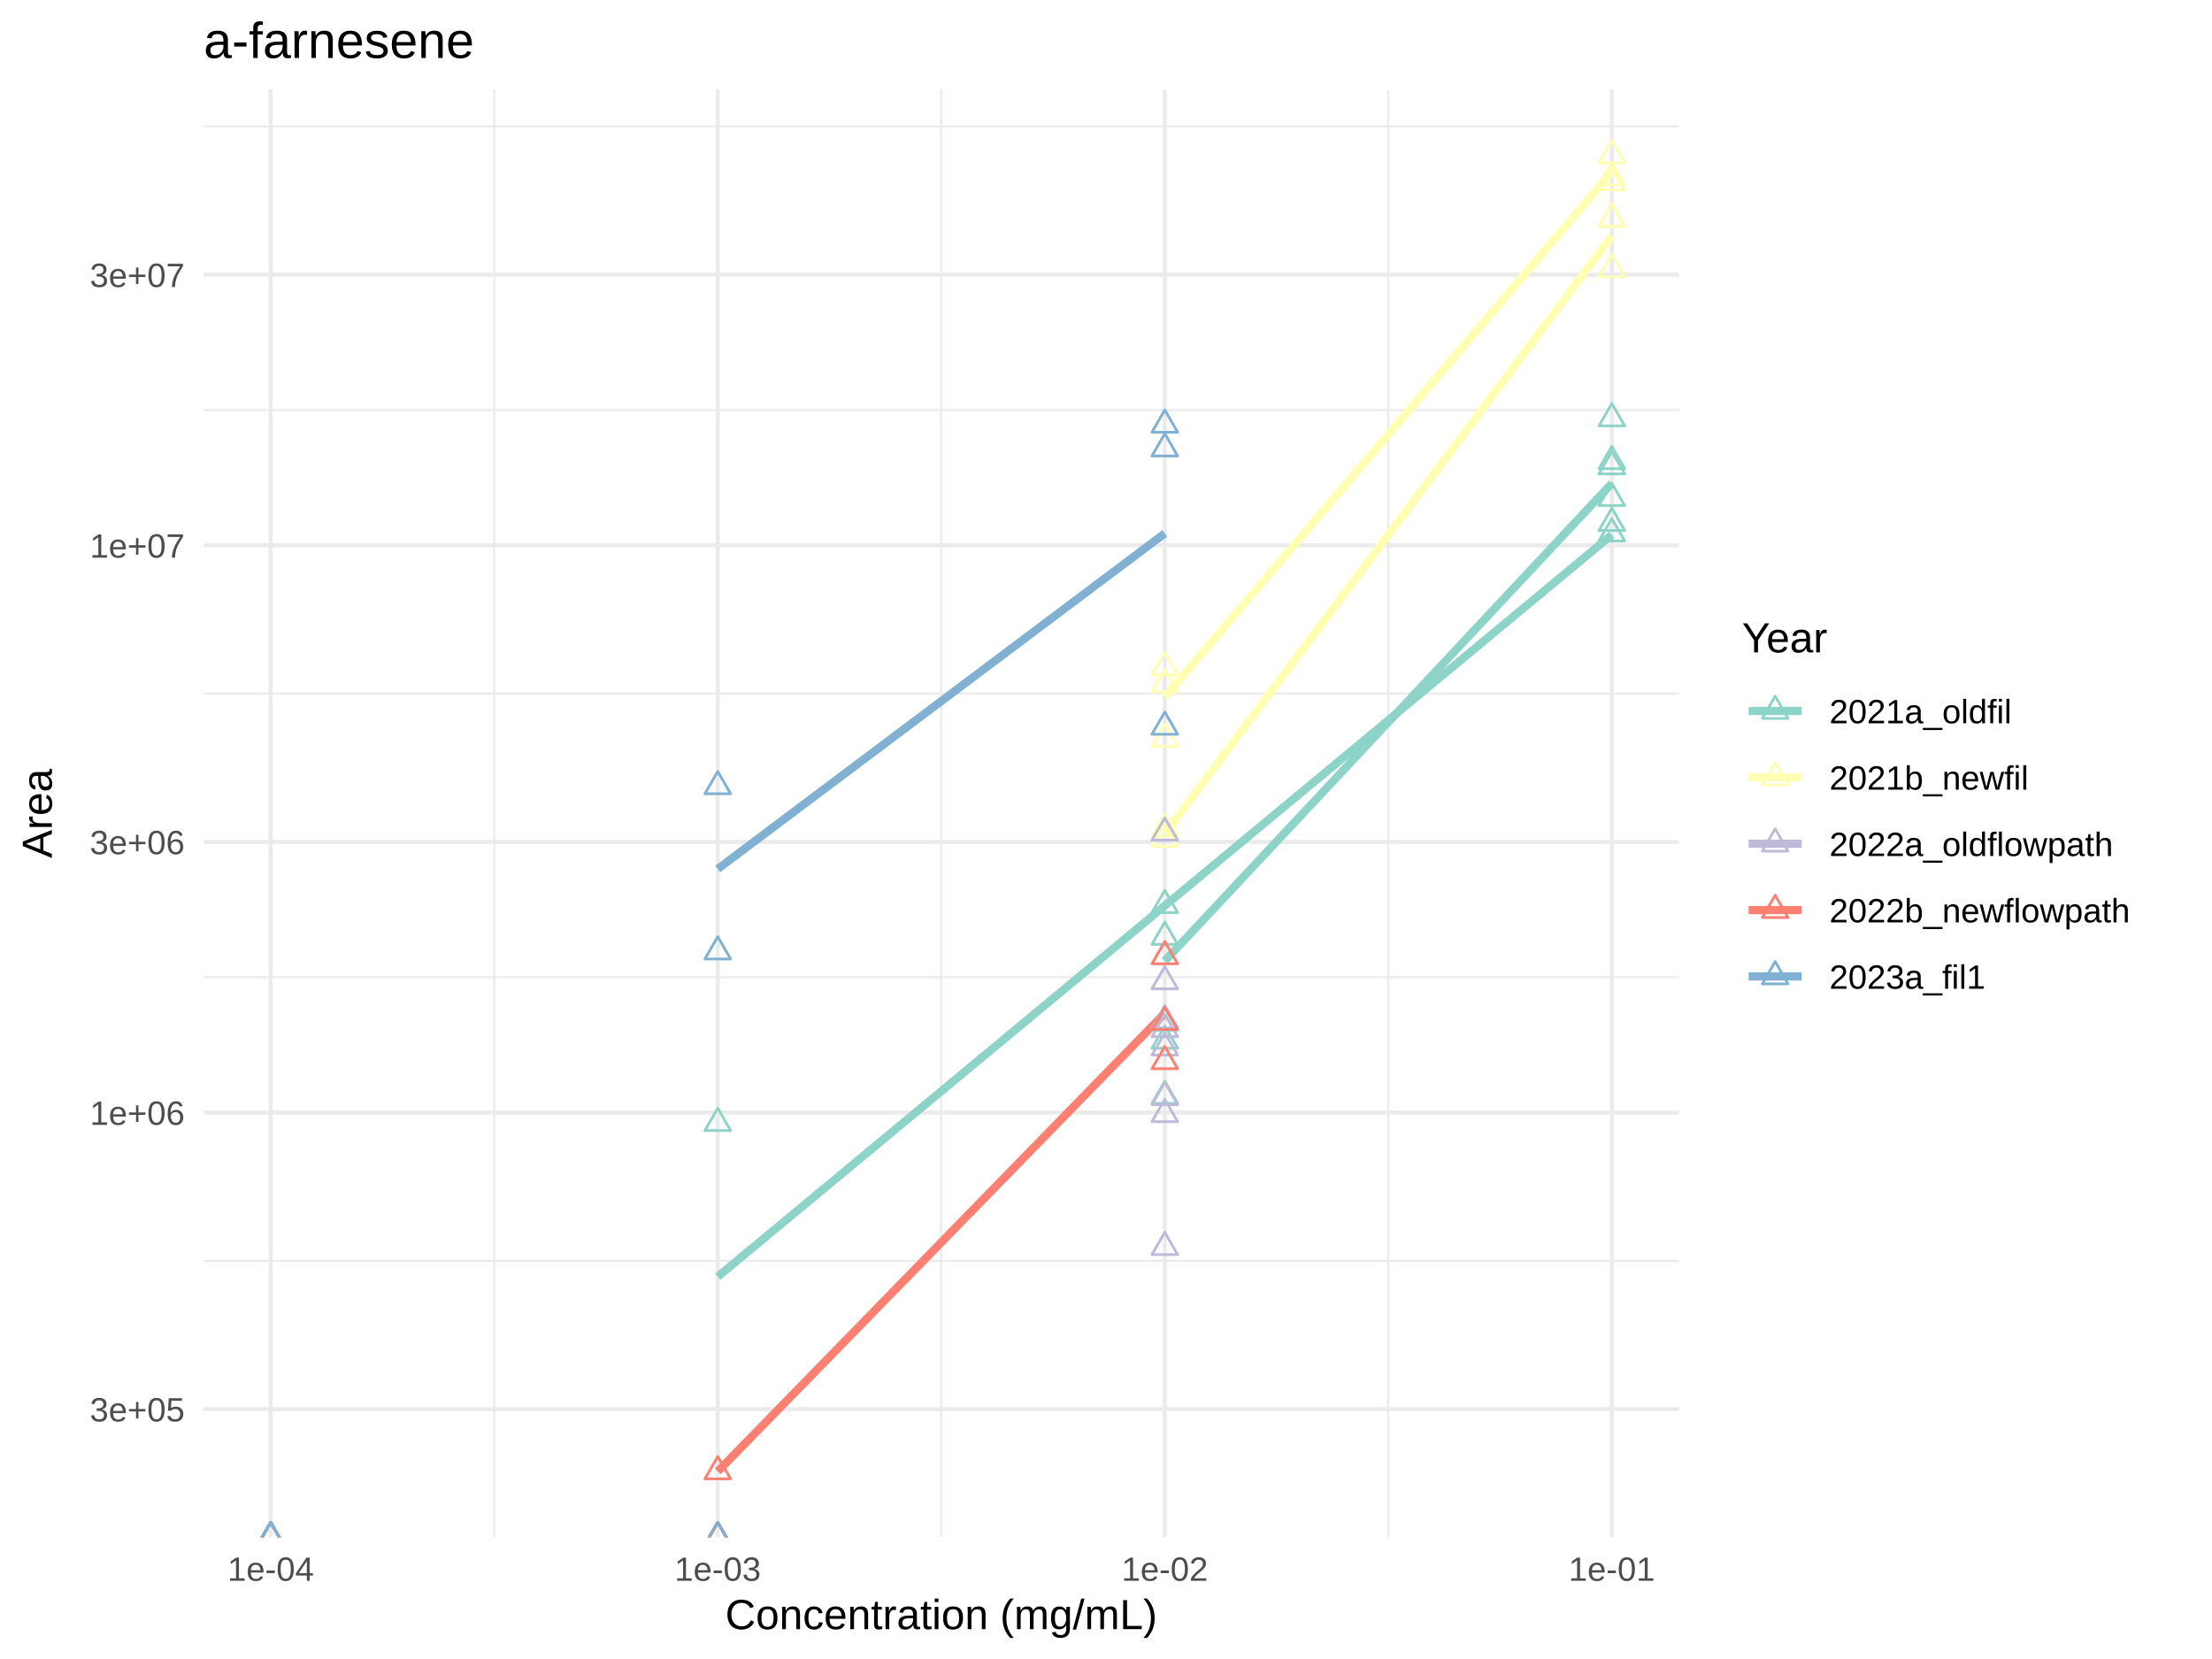
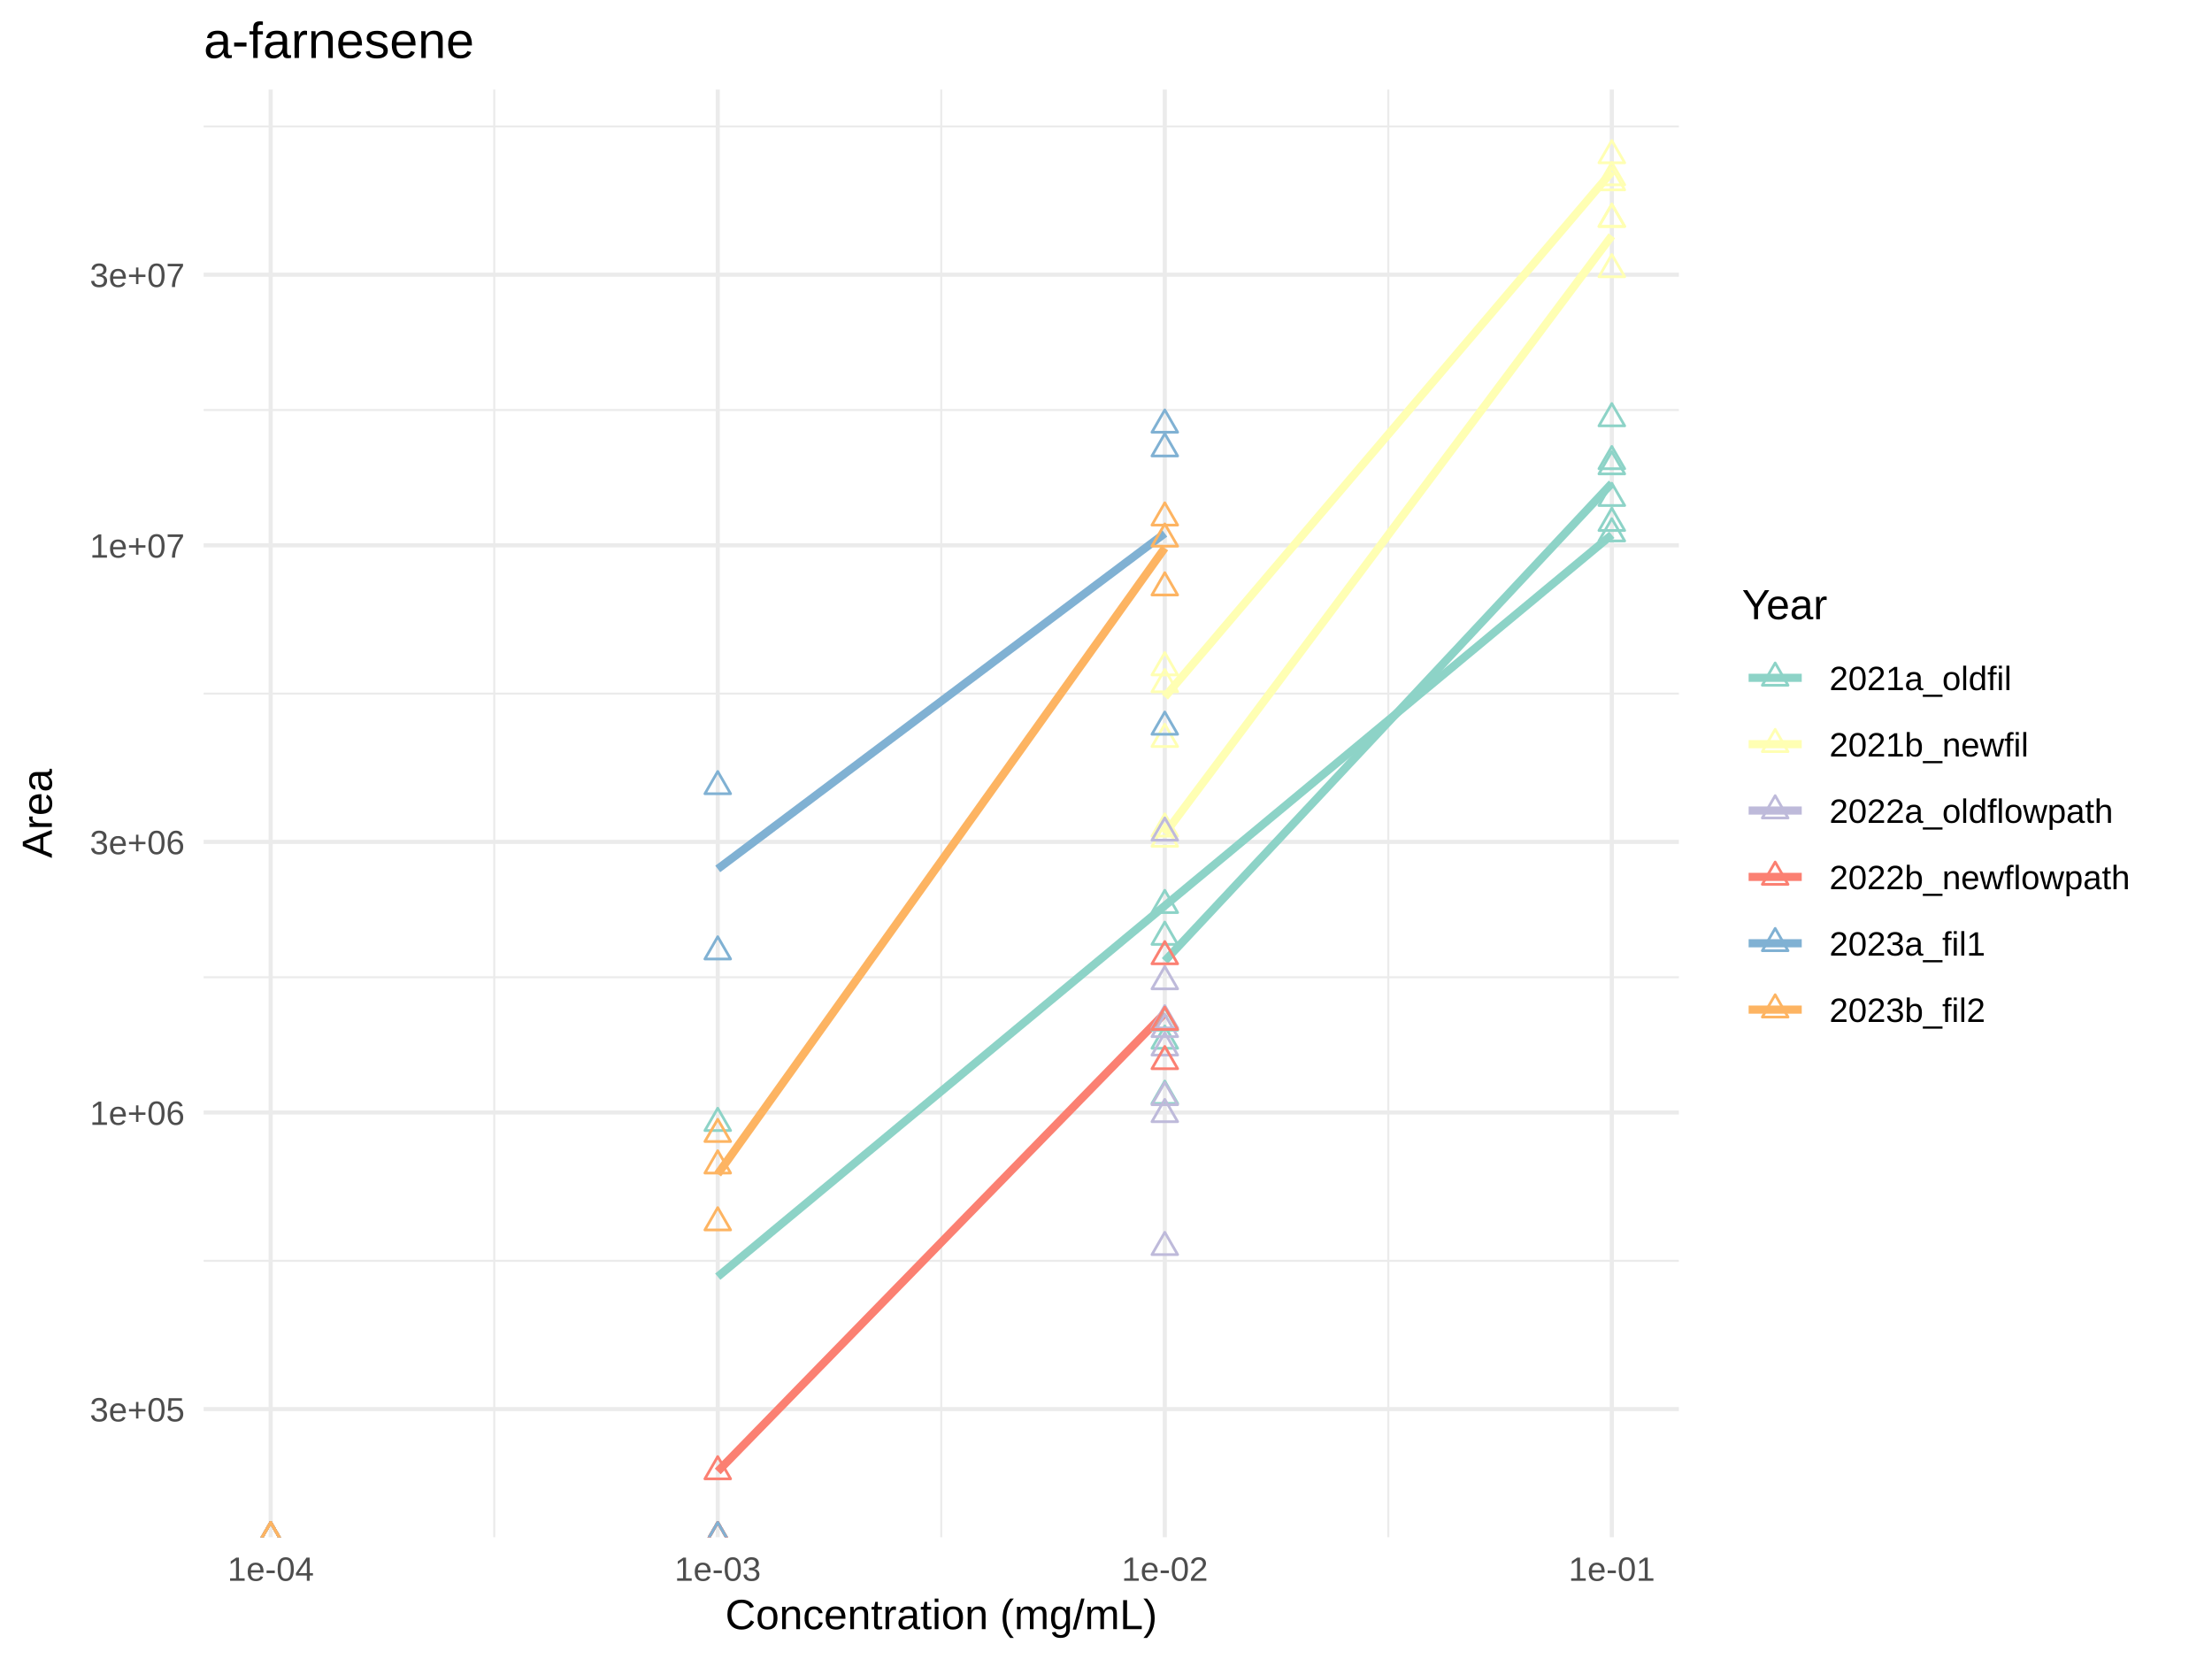
<svg xmlns="http://www.w3.org/2000/svg" class="svglite" width="576.00pt" height="432.00pt" viewBox="0 0 576.00 432.00">
  <defs>
    <style type="text/css">
    .svglite line, .svglite polyline, .svglite polygon, .svglite path, .svglite rect, .svglite circle {
      fill: none;
      stroke: #000000;
      stroke-linecap: round;
      stroke-linejoin: round;
      stroke-miterlimit: 10.00;
    }
    .svglite text {
      white-space: pre;
    }
  </style>
  </defs>
  <rect width="100%" height="100%" style="stroke: none; fill: none;" />
  <defs>
    <clipPath id="cpMC4wMHw1NzYuMDB8MC4wMHw0MzIuMDA=">
      <rect x="0.00" y="0.00" width="576.00" height="432.00" />
    </clipPath>
  </defs>
  <g clip-path="url(#cpMC4wMHw1NzYuMDB8MC4wMHw0MzIuMDA=)">
</g>
  <defs>
    <clipPath id="cpNTMuMDN8NDM3LjE4fDIzLjMyfDQwMC4yOQ==">
      <rect x="53.03" y="23.32" width="384.14" height="376.97" />
    </clipPath>
  </defs>
  <g clip-path="url(#cpNTMuMDN8NDM3LjE4fDIzLjMyfDQwMC4yOQ==)">
    <polyline points="53.03,328.32 437.18,328.32 " style="stroke-width: 0.53; stroke: #EBEBEB; stroke-linecap: butt;" />
    <polyline points="53.03,254.47 437.18,254.47 " style="stroke-width: 0.53; stroke: #EBEBEB; stroke-linecap: butt;" />
    <polyline points="53.03,180.62 437.18,180.62 " style="stroke-width: 0.53; stroke: #EBEBEB; stroke-linecap: butt;" />
    <polyline points="53.03,106.77 437.18,106.77 " style="stroke-width: 0.53; stroke: #EBEBEB; stroke-linecap: butt;" />
    <polyline points="53.03,32.92 437.18,32.92 " style="stroke-width: 0.53; stroke: #EBEBEB; stroke-linecap: butt;" />
    <polyline points="128.70,400.29 128.70,23.32 " style="stroke-width: 0.53; stroke: #EBEBEB; stroke-linecap: butt;" />
    <polyline points="245.10,400.29 245.10,23.32 " style="stroke-width: 0.53; stroke: #EBEBEB; stroke-linecap: butt;" />
    <polyline points="361.51,400.29 361.51,23.32 " style="stroke-width: 0.53; stroke: #EBEBEB; stroke-linecap: butt;" />
    <polyline points="53.03,366.93 437.18,366.93 " style="stroke-width: 1.07; stroke: #EBEBEB; stroke-linecap: butt;" />
    <polyline points="53.03,289.70 437.18,289.70 " style="stroke-width: 1.07; stroke: #EBEBEB; stroke-linecap: butt;" />
    <polyline points="53.03,219.23 437.18,219.23 " style="stroke-width: 1.07; stroke: #EBEBEB; stroke-linecap: butt;" />
    <polyline points="53.03,142.00 437.18,142.00 " style="stroke-width: 1.07; stroke: #EBEBEB; stroke-linecap: butt;" />
    <polyline points="53.03,71.53 437.18,71.53 " style="stroke-width: 1.07; stroke: #EBEBEB; stroke-linecap: butt;" />
    <polyline points="70.49,400.29 70.49,23.32 " style="stroke-width: 1.07; stroke: #EBEBEB; stroke-linecap: butt;" />
    <polyline points="186.90,400.29 186.90,23.32 " style="stroke-width: 1.07; stroke: #EBEBEB; stroke-linecap: butt;" />
    <polyline points="303.31,400.29 303.31,23.32 " style="stroke-width: 1.07; stroke: #EBEBEB; stroke-linecap: butt;" />
    <polyline points="419.71,400.29 419.71,23.32 " style="stroke-width: 1.07; stroke: #EBEBEB; stroke-linecap: butt;" />
    <polyline points="186.90,332.45 189.85,330.01 192.79,327.56 195.74,325.12 198.69,322.67 201.63,320.22 204.58,317.78 207.53,315.33 210.48,312.89 213.42,310.44 216.37,308.00 219.32,305.55 222.26,303.11 225.21,300.66 228.16,298.22 231.11,295.77 234.05,293.32 237.00,290.88 239.95,288.43 242.89,285.99 245.84,283.54 248.79,281.10 251.73,278.65 254.68,276.21 257.63,273.76 260.58,271.31 263.52,268.87 266.47,266.42 269.42,263.98 272.36,261.53 275.31,259.09 278.26,256.64 281.20,254.20 284.15,251.75 287.10,249.31 290.05,246.86 292.99,244.41 295.94,241.97 298.89,239.52 301.83,237.08 304.78,234.63 307.73,232.19 310.67,229.74 313.62,227.30 316.57,224.85 319.52,222.41 322.46,219.96 325.41,217.51 328.36,215.07 331.30,212.62 334.25,210.18 337.20,207.73 340.14,205.29 343.09,202.84 346.04,200.40 348.99,197.95 351.93,195.51 354.88,193.06 357.83,190.61 360.77,188.17 363.72,185.72 366.67,183.28 369.61,180.83 372.56,178.39 375.51,175.94 378.46,173.50 381.40,171.05 384.35,168.61 387.30,166.16 390.24,163.71 393.19,161.27 396.14,158.82 399.09,156.38 402.03,153.93 404.98,151.49 407.93,149.04 410.87,146.60 413.82,144.15 416.77,141.70 419.71,139.26 " style="stroke-width: 2.13; stroke: #8DD3C7; stroke-linecap: butt;" />
    <polyline points="303.31,250.23 304.78,248.66 306.25,247.09 307.73,245.51 309.20,243.94 310.67,242.36 312.15,240.79 313.62,239.21 315.10,237.64 316.57,236.06 318.04,234.49 319.52,232.92 320.99,231.34 322.46,229.77 323.94,228.19 325.41,226.62 326.88,225.04 328.36,223.47 329.83,221.90 331.30,220.32 332.78,218.75 334.25,217.17 335.72,215.60 337.20,214.02 338.67,212.45 340.14,210.87 341.62,209.30 343.09,207.73 344.57,206.15 346.04,204.58 347.51,203.00 348.99,201.43 350.46,199.85 351.93,198.28 353.41,196.70 354.88,195.13 356.35,193.56 357.83,191.98 359.30,190.41 360.77,188.83 362.25,187.26 363.72,185.68 365.19,184.11 366.67,182.54 368.14,180.96 369.61,179.39 371.09,177.81 372.56,176.24 374.04,174.66 375.51,173.09 376.98,171.51 378.46,169.94 379.93,168.37 381.40,166.79 382.88,165.22 384.35,163.64 385.82,162.07 387.30,160.49 388.77,158.92 390.24,157.34 391.72,155.77 393.19,154.20 394.66,152.62 396.14,151.05 397.61,149.47 399.09,147.90 400.56,146.32 402.03,144.75 403.51,143.18 404.98,141.60 406.45,140.03 407.93,138.45 409.40,136.88 410.87,135.30 412.35,133.73 413.82,132.15 415.29,130.58 416.77,129.01 418.24,127.43 419.71,125.86 " style="stroke-width: 2.13; stroke: #8DD3C7; stroke-linecap: butt;" />
    <polyline points="303.31,217.12 304.78,215.15 306.25,213.18 307.73,211.20 309.20,209.23 310.67,207.26 312.15,205.29 313.62,203.32 315.10,201.35 316.57,199.38 318.04,197.41 319.52,195.44 320.99,193.46 322.46,191.49 323.94,189.52 325.41,187.55 326.88,185.58 328.36,183.61 329.83,181.64 331.30,179.67 332.78,177.70 334.25,175.73 335.72,173.75 337.20,171.78 338.67,169.81 340.14,167.84 341.62,165.87 343.09,163.90 344.57,161.93 346.04,159.96 347.51,157.99 348.99,156.01 350.46,154.04 351.93,152.07 353.41,150.10 354.88,148.13 356.35,146.16 357.83,144.19 359.30,142.22 360.77,140.25 362.25,138.27 363.72,136.30 365.19,134.33 366.67,132.36 368.14,130.39 369.61,128.42 371.09,126.45 372.56,124.48 374.04,122.51 375.51,120.53 376.98,118.56 378.46,116.59 379.93,114.62 381.40,112.65 382.88,110.68 384.35,108.71 385.82,106.74 387.30,104.77 388.77,102.79 390.24,100.82 391.72,98.85 393.19,96.88 394.66,94.91 396.14,92.94 397.61,90.97 399.09,89.00 400.56,87.03 402.03,85.05 403.51,83.08 404.98,81.11 406.45,79.14 407.93,77.17 409.40,75.20 410.87,73.23 412.35,71.26 413.82,69.29 415.29,67.31 416.77,65.34 418.24,63.37 419.71,61.40 " style="stroke-width: 2.13; stroke: #FFFFB3; stroke-linecap: butt;" />
    <polyline points="303.31,181.49 304.78,179.76 306.25,178.02 307.73,176.29 309.20,174.56 310.67,172.83 312.15,171.10 313.62,169.37 315.10,167.64 316.57,165.91 318.04,164.17 319.52,162.44 320.99,160.71 322.46,158.98 323.94,157.25 325.41,155.52 326.88,153.79 328.36,152.06 329.83,150.32 331.30,148.59 332.78,146.86 334.25,145.13 335.72,143.40 337.20,141.67 338.67,139.94 340.14,138.21 341.62,136.48 343.09,134.74 344.57,133.01 346.04,131.28 347.51,129.55 348.99,127.82 350.46,126.09 351.93,124.36 353.41,122.63 354.88,120.89 356.35,119.16 357.83,117.43 359.30,115.70 360.77,113.97 362.25,112.24 363.72,110.51 365.19,108.78 366.67,107.04 368.14,105.31 369.61,103.58 371.09,101.85 372.56,100.12 374.04,98.39 375.51,96.66 376.98,94.93 378.46,93.19 379.93,91.46 381.40,89.73 382.88,88.00 384.35,86.27 385.82,84.54 387.30,82.81 388.77,81.08 390.24,79.34 391.72,77.61 393.19,75.88 394.66,74.15 396.14,72.42 397.61,70.69 399.09,68.96 400.56,67.23 402.03,65.49 403.51,63.76 404.98,62.03 406.45,60.30 407.93,58.57 409.40,56.84 410.87,55.11 412.35,53.38 413.82,51.64 415.29,49.91 416.77,48.18 418.24,46.45 419.71,44.72 " style="stroke-width: 2.13; stroke: #FFFFB3; stroke-linecap: butt;" />
    <polyline points="186.90,383.16 188.37,381.65 189.85,380.14 191.32,378.63 192.79,377.12 194.27,375.61 195.74,374.10 197.21,372.59 198.69,371.08 200.16,369.57 201.63,368.06 203.11,366.55 204.58,365.04 206.06,363.52 207.53,362.01 209.00,360.50 210.48,358.99 211.95,357.48 213.42,355.97 214.90,354.46 216.37,352.95 217.84,351.44 219.32,349.93 220.79,348.42 222.26,346.91 223.74,345.40 225.21,343.89 226.68,342.38 228.16,340.87 229.63,339.36 231.11,337.85 232.58,336.34 234.05,334.83 235.53,333.32 237.00,331.81 238.47,330.30 239.95,328.79 241.42,327.28 242.89,325.77 244.37,324.25 245.84,322.74 247.31,321.23 248.79,319.72 250.26,318.21 251.73,316.70 253.21,315.19 254.68,313.68 256.15,312.17 257.63,310.66 259.10,309.15 260.58,307.64 262.05,306.13 263.52,304.62 265.00,303.11 266.47,301.60 267.94,300.09 269.42,298.58 270.89,297.07 272.36,295.56 273.84,294.05 275.31,292.54 276.78,291.03 278.26,289.52 279.73,288.01 281.20,286.49 282.68,284.98 284.15,283.47 285.62,281.96 287.10,280.45 288.57,278.94 290.05,277.43 291.52,275.92 292.99,274.41 294.47,272.90 295.94,271.39 297.41,269.88 298.89,268.37 300.36,266.86 301.83,265.35 303.31,263.84 " style="stroke-width: 2.13; stroke: #FB8072; stroke-linecap: butt;" />
    <polyline points="186.90,226.27 188.37,225.17 189.85,224.06 191.32,222.96 192.79,221.85 194.27,220.74 195.74,219.64 197.21,218.53 198.69,217.43 200.16,216.32 201.63,215.21 203.11,214.11 204.58,213.00 206.06,211.89 207.53,210.79 209.00,209.68 210.48,208.58 211.95,207.47 213.42,206.36 214.90,205.26 216.37,204.15 217.84,203.05 219.32,201.94 220.79,200.83 222.26,199.73 223.74,198.62 225.21,197.51 226.68,196.41 228.16,195.30 229.63,194.20 231.11,193.09 232.58,191.98 234.05,190.88 235.53,189.77 237.00,188.67 238.47,187.56 239.95,186.45 241.42,185.35 242.89,184.24 244.37,183.14 245.84,182.03 247.31,180.92 248.79,179.82 250.26,178.71 251.73,177.60 253.21,176.50 254.68,175.39 256.15,174.29 257.63,173.18 259.10,172.07 260.58,170.97 262.05,169.86 263.52,168.76 265.00,167.65 266.47,166.54 267.94,165.44 269.42,164.33 270.89,163.23 272.36,162.12 273.84,161.01 275.31,159.91 276.78,158.80 278.26,157.69 279.73,156.59 281.20,155.48 282.68,154.38 284.15,153.27 285.62,152.16 287.10,151.06 288.57,149.95 290.05,148.85 291.52,147.74 292.99,146.63 294.47,145.53 295.94,144.42 297.41,143.31 298.89,142.21 300.36,141.10 301.83,140.00 303.31,138.89 " style="stroke-width: 2.13; stroke: #80B1D3; stroke-linecap: butt;" />
+     <polyline points="186.90,305.72 188.37,303.66 189.85,301.60 191.32,299.53 192.79,297.47 194.27,295.40 195.74,293.34 197.21,291.28 198.69,289.21 200.16,287.15 201.63,285.09 203.11,283.02 204.58,280.96 206.06,278.90 207.53,276.83 209.00,274.77 210.48,272.70 211.95,270.64 213.42,268.58 214.90,266.51 216.37,264.45 217.84,262.39 219.32,260.32 220.79,258.26 222.26,256.20 223.74,254.13 225.21,252.07 226.68,250.00 228.16,247.94 229.63,245.88 231.11,243.81 232.58,241.75 234.05,239.69 235.53,237.62 237.00,235.56 238.47,233.50 239.95,231.43 241.42,229.37 242.89,227.30 244.37,225.24 245.84,223.18 247.31,221.11 248.79,219.05 250.26,216.99 251.73,214.92 253.21,212.86 254.68,210.80 256.15,208.73 257.63,206.67 259.10,204.60 260.58,202.54 262.05,200.48 263.52,198.41 265.00,196.35 266.47,194.29 267.94,192.22 269.42,190.16 270.89,188.10 272.36,186.03 273.84,183.97 275.31,181.90 276.78,179.84 278.26,177.78 279.73,175.71 281.20,173.65 282.68,171.59 284.15,169.52 285.62,167.46 287.10,165.40 288.57,163.33 290.05,161.27 291.52,159.20 292.99,157.14 294.47,155.08 295.94,153.01 297.41,150.95 298.89,148.89 300.36,146.82 301.83,144.76 303.31,142.70 " style="stroke-width: 2.13; stroke: #FDB462; stroke-linecap: butt;" />
    <polygon points="70.49,396.43 73.84,402.23 67.14,402.23 " style="stroke-width: 0.71; stroke: #8DD3C7;" />
    <polygon points="70.49,396.43 73.84,402.23 67.14,402.23 " style="stroke-width: 0.71; stroke: #8DD3C7;" />
    <polygon points="186.90,396.43 190.25,402.23 183.55,402.23 " style="stroke-width: 0.71; stroke: #8DD3C7;" />
    <polygon points="186.90,396.43 190.25,402.23 183.55,402.23 " style="stroke-width: 0.71; stroke: #8DD3C7;" />
    <polygon points="186.90,288.58 190.25,294.39 183.55,294.39 " style="stroke-width: 0.71; stroke: #8DD3C7;" />
    <polygon points="303.31,262.46 306.66,268.26 299.96,268.26 " style="stroke-width: 0.71; stroke: #8DD3C7;" />
    <polygon points="303.31,281.51 306.66,287.32 299.96,287.32 " style="stroke-width: 0.71; stroke: #8DD3C7;" />
    <polygon points="419.71,116.25 423.07,122.05 416.36,122.05 " style="stroke-width: 0.71; stroke: #8DD3C7;" />
    <polygon points="419.71,132.33 423.07,138.14 416.36,138.14 " style="stroke-width: 0.71; stroke: #8DD3C7;" />
    <polygon points="419.71,117.59 423.07,123.40 416.36,123.40 " style="stroke-width: 0.71; stroke: #8DD3C7;" />
    <polygon points="70.49,396.43 73.84,402.23 67.14,402.23 " style="stroke-width: 0.71; stroke: #8DD3C7;" />
    <polygon points="70.49,396.43 73.84,402.23 67.14,402.23 " style="stroke-width: 0.71; stroke: #8DD3C7;" />
    <polygon points="70.49,396.43 73.84,402.23 67.14,402.23 " style="stroke-width: 0.71; stroke: #8DD3C7;" />
    <polygon points="186.90,396.43 190.25,402.23 183.55,402.23 " style="stroke-width: 0.71; stroke: #8DD3C7;" />
    <polygon points="186.90,396.43 190.25,402.23 183.55,402.23 " style="stroke-width: 0.71; stroke: #8DD3C7;" />
    <polygon points="186.90,396.43 190.25,402.23 183.55,402.23 " style="stroke-width: 0.71; stroke: #8DD3C7;" />
    <polygon points="303.31,240.10 306.66,245.91 299.96,245.91 " style="stroke-width: 0.71; stroke: #8DD3C7;" />
    <polygon points="303.31,231.83 306.66,237.63 299.96,237.63 " style="stroke-width: 0.71; stroke: #8DD3C7;" />
    <polygon points="303.31,267.16 306.66,272.97 299.96,272.97 " style="stroke-width: 0.71; stroke: #8DD3C7;" />
    <polygon points="419.71,135.05 423.07,140.86 416.36,140.86 " style="stroke-width: 0.71; stroke: #8DD3C7;" />
    <polygon points="419.71,125.83 423.07,131.63 416.36,131.63 " style="stroke-width: 0.71; stroke: #8DD3C7;" />
    <polygon points="419.71,105.08 423.07,110.89 416.36,110.89 " style="stroke-width: 0.71; stroke: #8DD3C7;" />
    <polygon points="70.49,396.43 73.84,402.23 67.14,402.23 " style="stroke-width: 0.71; stroke: #FFFFB3;" />
    <polygon points="70.49,396.43 73.84,402.23 67.14,402.23 " style="stroke-width: 0.71; stroke: #FFFFB3;" />
    <polygon points="70.49,396.43 73.84,402.23 67.14,402.23 " style="stroke-width: 0.71; stroke: #FFFFB3;" />
    <polygon points="186.90,396.43 190.25,402.23 183.55,402.23 " style="stroke-width: 0.71; stroke: #FFFFB3;" />
    <polygon points="186.90,396.43 190.25,402.23 183.55,402.23 " style="stroke-width: 0.71; stroke: #FFFFB3;" />
    <polygon points="186.90,396.43 190.25,402.23 183.55,402.23 " style="stroke-width: 0.71; stroke: #FFFFB3;" />
    <polygon points="303.31,211.93 306.66,217.73 299.96,217.73 " style="stroke-width: 0.71; stroke: #FFFFB3;" />
    <polygon points="303.31,214.57 306.66,220.37 299.96,220.37 " style="stroke-width: 0.71; stroke: #FFFFB3;" />
    <polygon points="419.71,66.27 423.07,72.07 416.36,72.07 " style="stroke-width: 0.71; stroke: #FFFFB3;" />
    <polygon points="419.71,53.13 423.07,58.93 416.36,58.93 " style="stroke-width: 0.71; stroke: #FFFFB3;" />
    <polygon points="419.71,53.20 423.07,59.00 416.36,59.00 " style="stroke-width: 0.71; stroke: #FFFFB3;" />
    <polygon points="419.71,43.65 423.07,49.45 416.36,49.45 " style="stroke-width: 0.71; stroke: #FFFFB3;" />
    <polygon points="70.49,396.43 73.84,402.23 67.14,402.23 " style="stroke-width: 0.71; stroke: #FFFFB3;" />
    <polygon points="70.49,396.43 73.84,402.23 67.14,402.23 " style="stroke-width: 0.71; stroke: #FFFFB3;" />
    <polygon points="70.49,396.43 73.84,402.23 67.14,402.23 " style="stroke-width: 0.71; stroke: #FFFFB3;" />
    <polygon points="186.90,396.43 190.25,402.23 183.55,402.23 " style="stroke-width: 0.71; stroke: #FFFFB3;" />
    <polygon points="186.90,396.43 190.25,402.23 183.55,402.23 " style="stroke-width: 0.71; stroke: #FFFFB3;" />
    <polygon points="186.90,396.43 190.25,402.23 183.55,402.23 " style="stroke-width: 0.71; stroke: #FFFFB3;" />
    <polygon points="303.31,188.58 306.66,194.39 299.96,194.39 " style="stroke-width: 0.71; stroke: #FFFFB3;" />
    <polygon points="303.31,169.94 306.66,175.74 299.96,175.74 " style="stroke-width: 0.71; stroke: #FFFFB3;" />
    <polygon points="303.31,174.33 306.66,180.14 299.96,180.14 " style="stroke-width: 0.71; stroke: #FFFFB3;" />
    <polygon points="419.71,36.59 423.07,42.39 416.36,42.39 " style="stroke-width: 0.71; stroke: #FFFFB3;" />
    <polygon points="419.71,42.31 423.07,48.12 416.36,48.12 " style="stroke-width: 0.71; stroke: #FFFFB3;" />
    <polygon points="70.49,396.43 73.84,402.23 67.14,402.23 " style="stroke-width: 0.71; stroke: #BEBADA;" />
    <polygon points="70.49,396.43 73.84,402.23 67.14,402.23 " style="stroke-width: 0.71; stroke: #BEBADA;" />
    <polygon points="70.49,396.43 73.84,402.23 67.14,402.23 " style="stroke-width: 0.71; stroke: #BEBADA;" />
    <polygon points="70.49,396.43 73.84,402.23 67.14,402.23 " style="stroke-width: 0.71; stroke: #BEBADA;" />
    <polygon points="70.49,396.43 73.84,402.23 67.14,402.23 " style="stroke-width: 0.71; stroke: #BEBADA;" />
    <polygon points="186.90,396.43 190.25,402.23 183.55,402.23 " style="stroke-width: 0.71; stroke: #BEBADA;" />
    <polygon points="186.90,396.43 190.25,402.23 183.55,402.23 " style="stroke-width: 0.71; stroke: #BEBADA;" />
    <polygon points="186.90,396.43 190.25,402.23 183.55,402.23 " style="stroke-width: 0.71; stroke: #BEBADA;" />
    <polygon points="186.90,396.43 190.25,402.23 183.55,402.23 " style="stroke-width: 0.71; stroke: #BEBADA;" />
    <polygon points="303.31,320.89 306.66,326.69 299.96,326.69 " style="stroke-width: 0.71; stroke: #BEBADA;" />
    <polygon points="186.90,396.43 190.25,402.23 183.55,402.23 " style="stroke-width: 0.71; stroke: #BEBADA;" />
    <polygon points="303.31,251.68 306.66,257.49 299.96,257.49 " style="stroke-width: 0.71; stroke: #BEBADA;" />
    <polygon points="303.31,264.14 306.66,269.94 299.96,269.94 " style="stroke-width: 0.71; stroke: #BEBADA;" />
    <polygon points="303.31,261.86 306.66,267.67 299.96,267.67 " style="stroke-width: 0.71; stroke: #BEBADA;" />
    <polygon points="303.31,212.98 306.66,218.78 299.96,218.78 " style="stroke-width: 0.71; stroke: #BEBADA;" />
    <polygon points="303.31,268.93 306.66,274.74 299.96,274.74 " style="stroke-width: 0.71; stroke: #BEBADA;" />
    <polygon points="303.31,286.27 306.66,292.08 299.96,292.08 " style="stroke-width: 0.71; stroke: #BEBADA;" />
    <polygon points="303.31,281.85 306.66,287.66 299.96,287.66 " style="stroke-width: 0.71; stroke: #BEBADA;" />
    <polygon points="70.49,396.43 73.84,402.23 67.14,402.23 " style="stroke-width: 0.71; stroke: #FB8072;" />
    <polygon points="70.49,396.43 73.84,402.23 67.14,402.23 " style="stroke-width: 0.71; stroke: #FB8072;" />
    <polygon points="70.49,396.43 73.84,402.23 67.14,402.23 " style="stroke-width: 0.71; stroke: #FB8072;" />
    <polygon points="186.90,379.29 190.25,385.09 183.55,385.09 " style="stroke-width: 0.71; stroke: #FB8072;" />
    <polygon points="186.90,396.43 190.25,402.23 183.55,402.23 " style="stroke-width: 0.71; stroke: #FB8072;" />
    <polygon points="186.90,396.43 190.25,402.23 183.55,402.23 " style="stroke-width: 0.71; stroke: #FB8072;" />
    <polygon points="303.31,272.49 306.66,278.29 299.96,278.29 " style="stroke-width: 0.71; stroke: #FB8072;" />
    <polygon points="303.31,262.25 306.66,268.06 299.96,268.06 " style="stroke-width: 0.71; stroke: #FB8072;" />
    <polygon points="303.31,245.17 306.66,250.97 299.96,250.97 " style="stroke-width: 0.71; stroke: #FB8072;" />
    <polygon points="70.49,396.43 73.84,402.23 67.14,402.23 " style="stroke-width: 0.71; stroke: #80B1D3;" />
    <polygon points="70.49,396.43 73.84,402.23 67.14,402.23 " style="stroke-width: 0.71; stroke: #80B1D3;" />
    <polygon points="70.49,396.43 73.84,402.23 67.14,402.23 " style="stroke-width: 0.71; stroke: #80B1D3;" />
    <polygon points="186.90,200.89 190.25,206.69 183.55,206.69 " style="stroke-width: 0.71; stroke: #80B1D3;" />
    <polygon points="186.90,396.43 190.25,402.23 183.55,402.23 " style="stroke-width: 0.71; stroke: #80B1D3;" />
    <polygon points="186.90,243.92 190.25,249.72 183.55,249.72 " style="stroke-width: 0.71; stroke: #80B1D3;" />
    <polygon points="303.31,185.40 306.66,191.20 299.96,191.20 " style="stroke-width: 0.71; stroke: #80B1D3;" />
    <polygon points="303.31,112.92 306.66,118.73 299.96,118.73 " style="stroke-width: 0.71; stroke: #80B1D3;" />
    <polygon points="303.31,106.74 306.66,112.55 299.96,112.55 " style="stroke-width: 0.71; stroke: #80B1D3;" />
+     <polygon points="70.49,396.43 73.84,402.23 67.14,402.23 " style="stroke-width: 0.71; stroke: #FDB462;" />
+     <polygon points="70.49,396.43 73.84,402.23 67.14,402.23 " style="stroke-width: 0.71; stroke: #FDB462;" />
+     <polygon points="70.49,396.43 73.84,402.23 67.14,402.23 " style="stroke-width: 0.71; stroke: #FDB462;" />
+     <polygon points="186.90,291.45 190.25,297.25 183.55,297.25 " style="stroke-width: 0.71; stroke: #FDB462;" />
+     <polygon points="186.90,299.65 190.25,305.46 183.55,305.46 " style="stroke-width: 0.71; stroke: #FDB462;" />
+     <polygon points="186.90,314.46 190.25,320.27 183.55,320.27 " style="stroke-width: 0.71; stroke: #FDB462;" />
+     <polygon points="303.31,136.42 306.66,142.22 299.96,142.22 " style="stroke-width: 0.71; stroke: #FDB462;" />
+     <polygon points="303.31,130.93 306.66,136.73 299.96,136.73 " style="stroke-width: 0.71; stroke: #FDB462;" />
+     <polygon points="303.31,149.13 306.66,154.93 299.96,154.93 " style="stroke-width: 0.71; stroke: #FDB462;" />
  </g>
  <g clip-path="url(#cpMC4wMHw1NzYuMDB8MC4wMHw0MzIuMDA=)">
    <text x="48.10" y="370.14" text-anchor="end" style="font-size: 8.80px;fill: #4D4D4D; font-family: &quot;Arial&quot;;" textLength="29.57px" lengthAdjust="spacingAndGlyphs">3e+05</text>
    <text x="48.10" y="292.91" text-anchor="end" style="font-size: 8.80px;fill: #4D4D4D; font-family: &quot;Arial&quot;;" textLength="29.57px" lengthAdjust="spacingAndGlyphs">1e+06</text>
    <text x="48.10" y="222.44" text-anchor="end" style="font-size: 8.80px;fill: #4D4D4D; font-family: &quot;Arial&quot;;" textLength="29.57px" lengthAdjust="spacingAndGlyphs">3e+06</text>
    <text x="48.10" y="145.21" text-anchor="end" style="font-size: 8.80px;fill: #4D4D4D; font-family: &quot;Arial&quot;;" textLength="29.57px" lengthAdjust="spacingAndGlyphs">1e+07</text>
    <text x="48.10" y="74.74" text-anchor="end" style="font-size: 8.80px;fill: #4D4D4D; font-family: &quot;Arial&quot;;" textLength="29.57px" lengthAdjust="spacingAndGlyphs">3e+07</text>
    <text x="70.49" y="411.64" text-anchor="middle" style="font-size: 8.80px;fill: #4D4D4D; font-family: &quot;Arial&quot;;" textLength="25.37px" lengthAdjust="spacingAndGlyphs">1e-04</text>
    <text x="186.90" y="411.64" text-anchor="middle" style="font-size: 8.80px;fill: #4D4D4D; font-family: &quot;Arial&quot;;" textLength="25.37px" lengthAdjust="spacingAndGlyphs">1e-03</text>
    <text x="303.31" y="411.64" text-anchor="middle" style="font-size: 8.80px;fill: #4D4D4D; font-family: &quot;Arial&quot;;" textLength="25.37px" lengthAdjust="spacingAndGlyphs">1e-02</text>
    <text x="419.71" y="411.64" text-anchor="middle" style="font-size: 8.80px;fill: #4D4D4D; font-family: &quot;Arial&quot;;" textLength="25.37px" lengthAdjust="spacingAndGlyphs">1e-01</text>
    <text x="245.10" y="424.23" text-anchor="middle" style="font-size: 11.00px; font-family: &quot;Arial&quot;;" textLength="128.15px" lengthAdjust="spacingAndGlyphs">Concentration (mg/mL)</text>
    <text transform="translate(13.50,211.81) rotate(-90)" text-anchor="middle" style="font-size: 11.00px; font-family: &quot;Arial&quot;;" textLength="25.31px" lengthAdjust="spacingAndGlyphs">Area</text>
-     <text x="453.61" y="169.88" style="font-size: 11.00px; font-family: &quot;Arial&quot;;" textLength="23.28px" lengthAdjust="spacingAndGlyphs">Year</text>
-     <line x1="455.34" y1="185.14" x2="469.17" y2="185.14" style="stroke-width: 2.13; stroke: #8DD3C7; stroke-linecap: butt;" />
-     <polygon points="462.25,181.27 465.60,187.08 458.90,187.08 " style="stroke-width: 0.71; stroke: #8DD3C7;" />
-     <line x1="455.34" y1="202.42" x2="469.17" y2="202.42" style="stroke-width: 2.13; stroke: #FFFFB3; stroke-linecap: butt;" />
-     <polygon points="462.25,198.55 465.60,204.36 458.90,204.36 " style="stroke-width: 0.71; stroke: #FFFFB3;" />
-     <line x1="455.34" y1="219.70" x2="469.17" y2="219.70" style="stroke-width: 2.13; stroke: #BEBADA; stroke-linecap: butt;" />
-     <polygon points="462.25,215.83 465.60,221.64 458.90,221.64 " style="stroke-width: 0.71; stroke: #BEBADA;" />
-     <line x1="455.34" y1="236.98" x2="469.17" y2="236.98" style="stroke-width: 2.13; stroke: #FB8072; stroke-linecap: butt;" />
-     <polygon points="462.25,233.11 465.60,238.92 458.90,238.92 " style="stroke-width: 0.71; stroke: #FB8072;" />
-     <line x1="455.34" y1="254.26" x2="469.17" y2="254.26" style="stroke-width: 2.13; stroke: #80B1D3; stroke-linecap: butt;" />
-     <polygon points="462.25,250.39 465.60,256.20 458.90,256.20 " style="stroke-width: 0.71; stroke: #80B1D3;" />
-     <text x="476.37" y="188.35" style="font-size: 8.80px; font-family: &quot;Arial&quot;;" textLength="53.58px" lengthAdjust="spacingAndGlyphs">2021a_oldfil</text>
-     <text x="476.37" y="205.63" style="font-size: 8.80px; font-family: &quot;Arial&quot;;" textLength="58.54px" lengthAdjust="spacingAndGlyphs">2021b_newfil</text>
-     <text x="476.37" y="222.91" style="font-size: 8.80px; font-family: &quot;Arial&quot;;" textLength="83.71px" lengthAdjust="spacingAndGlyphs">2022a_oldflowpath</text>
-     <text x="476.37" y="240.19" style="font-size: 8.80px; font-family: &quot;Arial&quot;;" textLength="88.67px" lengthAdjust="spacingAndGlyphs">2022b_newflowpath</text>
-     <text x="476.37" y="257.47" style="font-size: 8.80px; font-family: &quot;Arial&quot;;" textLength="45.76px" lengthAdjust="spacingAndGlyphs">2023a_fil1</text>
+     <text x="453.61" y="161.24" style="font-size: 11.00px; font-family: &quot;Arial&quot;;" textLength="23.28px" lengthAdjust="spacingAndGlyphs">Year</text>
+     <line x1="455.34" y1="176.50" x2="469.17" y2="176.50" style="stroke-width: 2.13; stroke: #8DD3C7; stroke-linecap: butt;" />
+     <polygon points="462.25,172.63 465.60,178.44 458.90,178.44 " style="stroke-width: 0.71; stroke: #8DD3C7;" />
+     <line x1="455.34" y1="193.78" x2="469.17" y2="193.78" style="stroke-width: 2.13; stroke: #FFFFB3; stroke-linecap: butt;" />
+     <polygon points="462.25,189.91 465.60,195.72 458.90,195.72 " style="stroke-width: 0.71; stroke: #FFFFB3;" />
+     <line x1="455.34" y1="211.06" x2="469.17" y2="211.06" style="stroke-width: 2.13; stroke: #BEBADA; stroke-linecap: butt;" />
+     <polygon points="462.25,207.19 465.60,213.00 458.90,213.00 " style="stroke-width: 0.71; stroke: #BEBADA;" />
+     <line x1="455.34" y1="228.34" x2="469.17" y2="228.34" style="stroke-width: 2.13; stroke: #FB8072; stroke-linecap: butt;" />
+     <polygon points="462.25,224.47 465.60,230.28 458.90,230.28 " style="stroke-width: 0.71; stroke: #FB8072;" />
+     <line x1="455.34" y1="245.62" x2="469.17" y2="245.62" style="stroke-width: 2.13; stroke: #80B1D3; stroke-linecap: butt;" />
+     <polygon points="462.25,241.75 465.60,247.56 458.90,247.56 " style="stroke-width: 0.71; stroke: #80B1D3;" />
+     <line x1="455.34" y1="262.90" x2="469.17" y2="262.90" style="stroke-width: 2.13; stroke: #FDB462; stroke-linecap: butt;" />
+     <polygon points="462.25,259.03 465.60,264.84 458.90,264.84 " style="stroke-width: 0.71; stroke: #FDB462;" />
+     <text x="476.37" y="179.71" style="font-size: 8.80px; font-family: &quot;Arial&quot;;" textLength="53.58px" lengthAdjust="spacingAndGlyphs">2021a_oldfil</text>
+     <text x="476.37" y="196.99" style="font-size: 8.80px; font-family: &quot;Arial&quot;;" textLength="58.54px" lengthAdjust="spacingAndGlyphs">2021b_newfil</text>
+     <text x="476.37" y="214.27" style="font-size: 8.80px; font-family: &quot;Arial&quot;;" textLength="83.71px" lengthAdjust="spacingAndGlyphs">2022a_oldflowpath</text>
+     <text x="476.37" y="231.55" style="font-size: 8.80px; font-family: &quot;Arial&quot;;" textLength="88.67px" lengthAdjust="spacingAndGlyphs">2022b_newflowpath</text>
+     <text x="476.37" y="248.83" style="font-size: 8.80px; font-family: &quot;Arial&quot;;" textLength="45.76px" lengthAdjust="spacingAndGlyphs">2023a_fil1</text>
+     <text x="476.37" y="266.11" style="font-size: 8.80px; font-family: &quot;Arial&quot;;" textLength="45.95px" lengthAdjust="spacingAndGlyphs">2023b_fil2</text>
    <text x="53.03" y="15.10" style="font-size: 13.20px; font-family: &quot;Arial&quot;;" textLength="78.70px" lengthAdjust="spacingAndGlyphs">a-farnesene</text>
  </g>
</svg>
